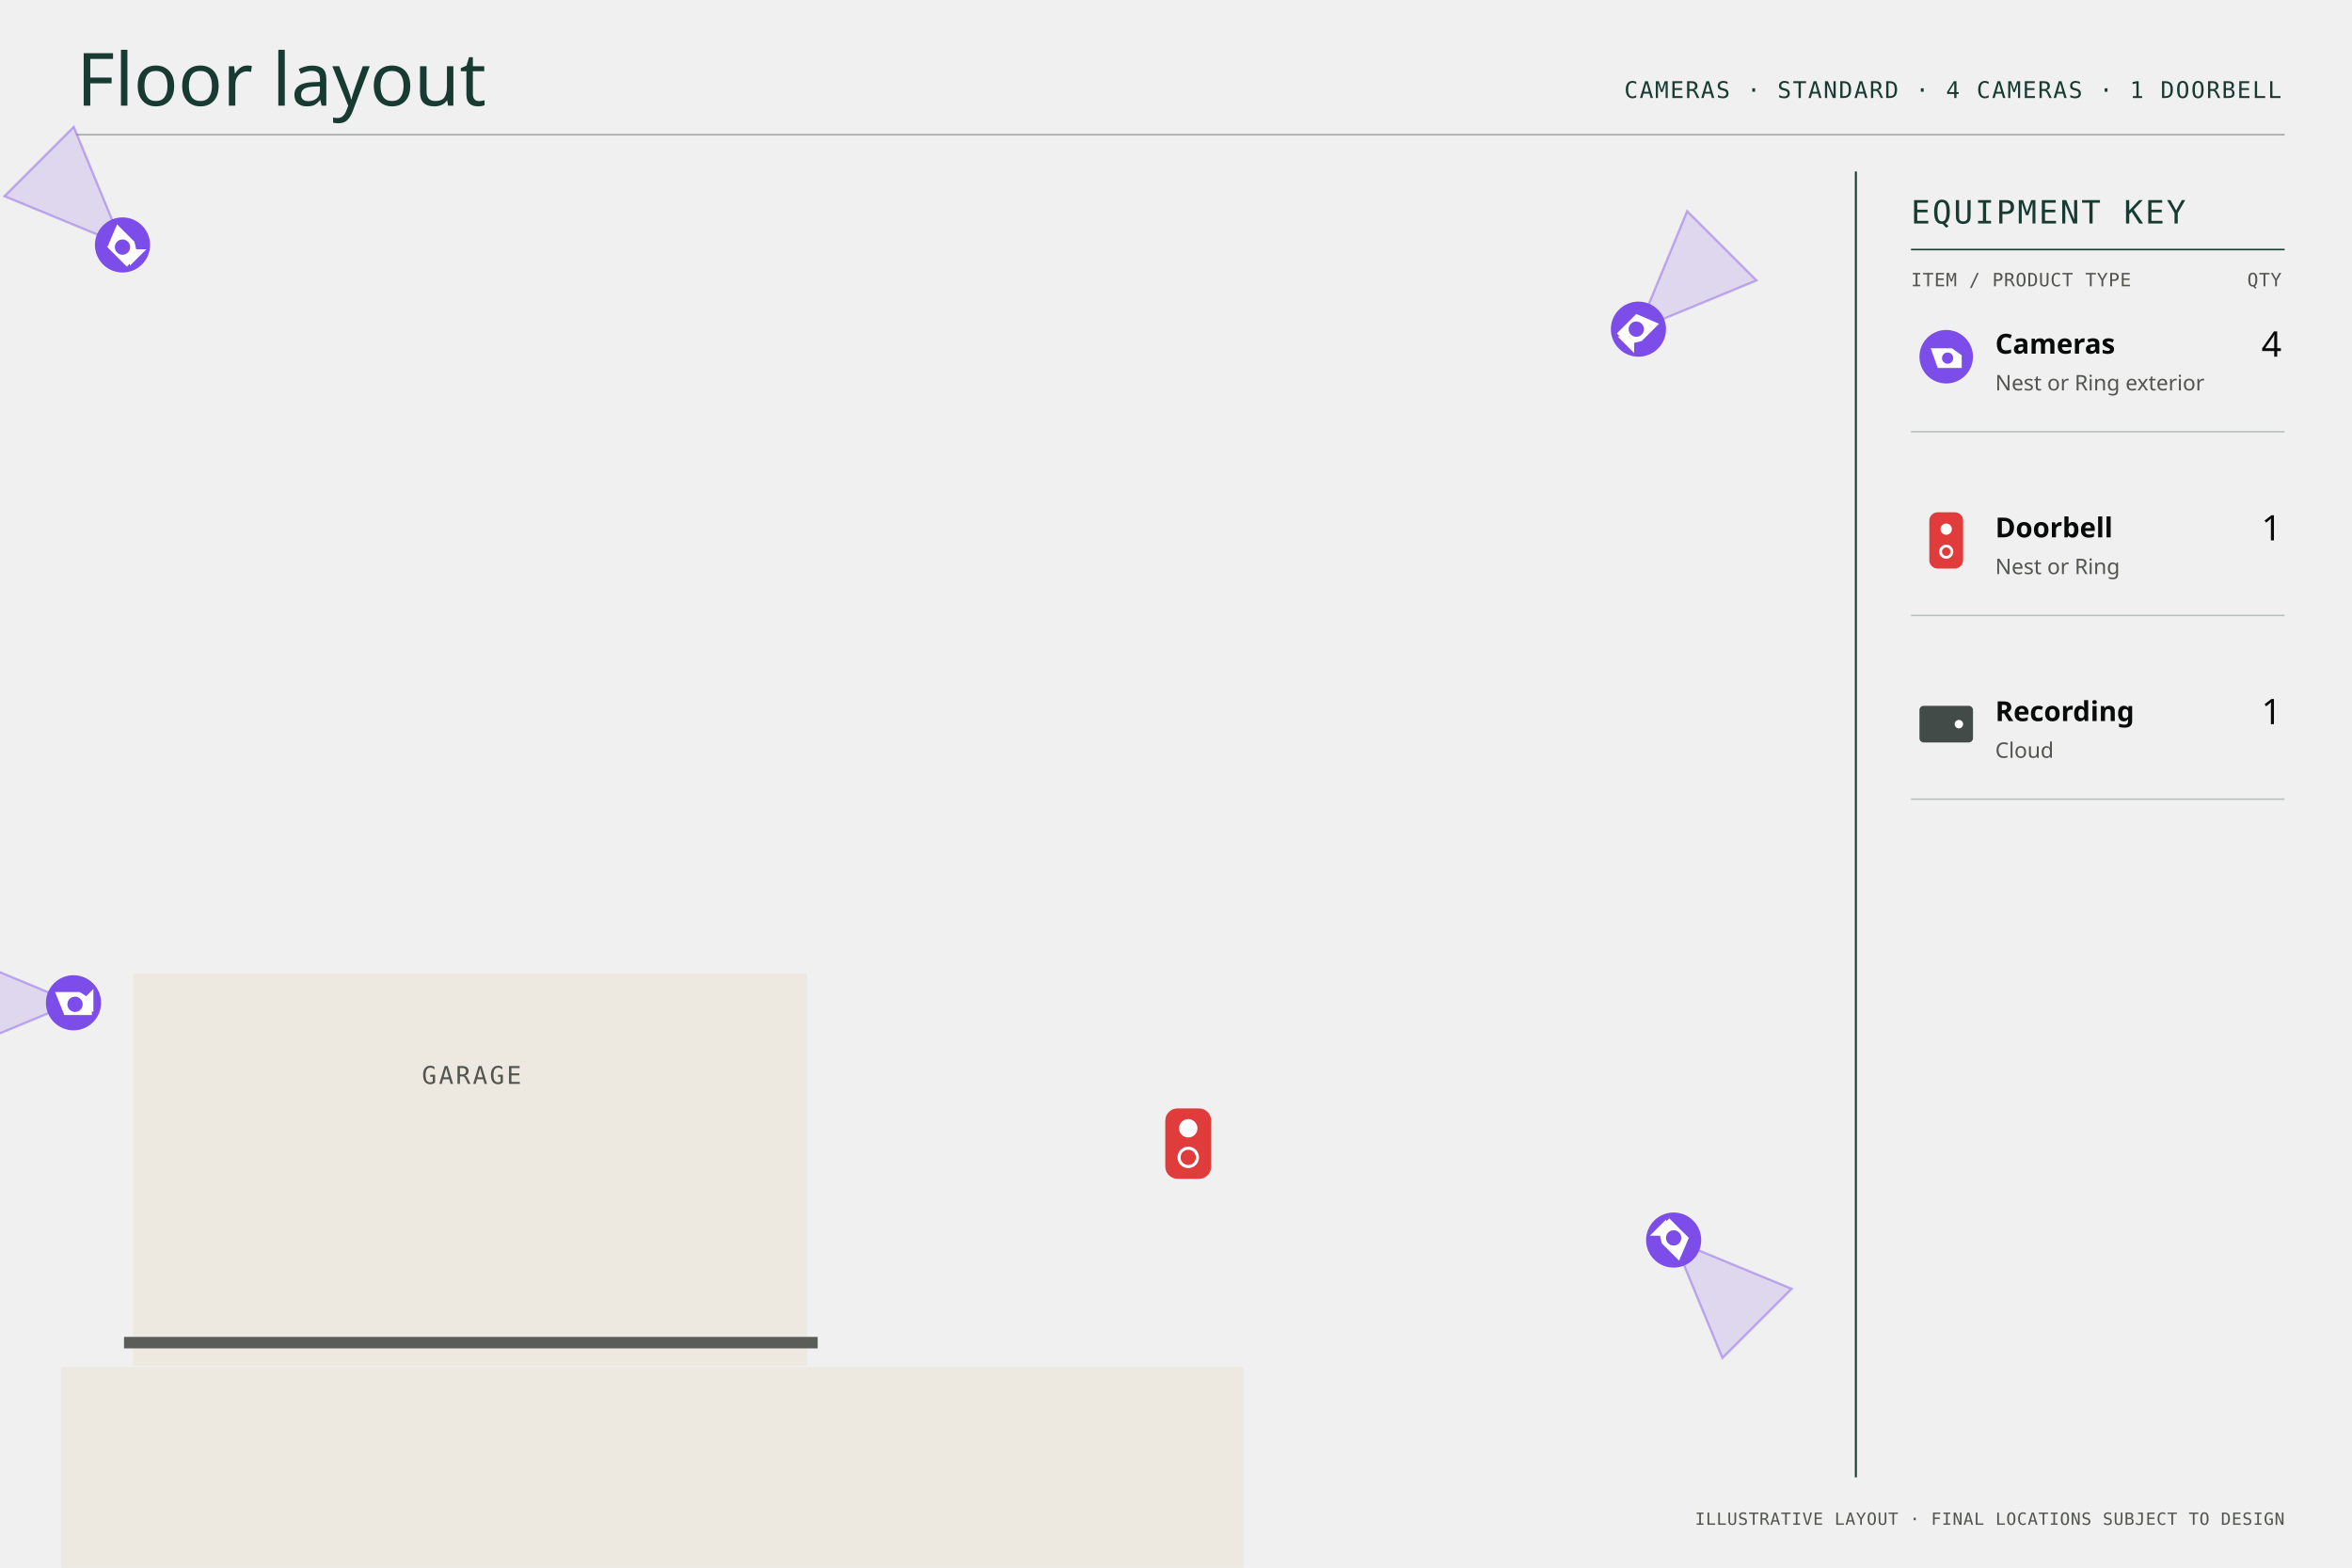
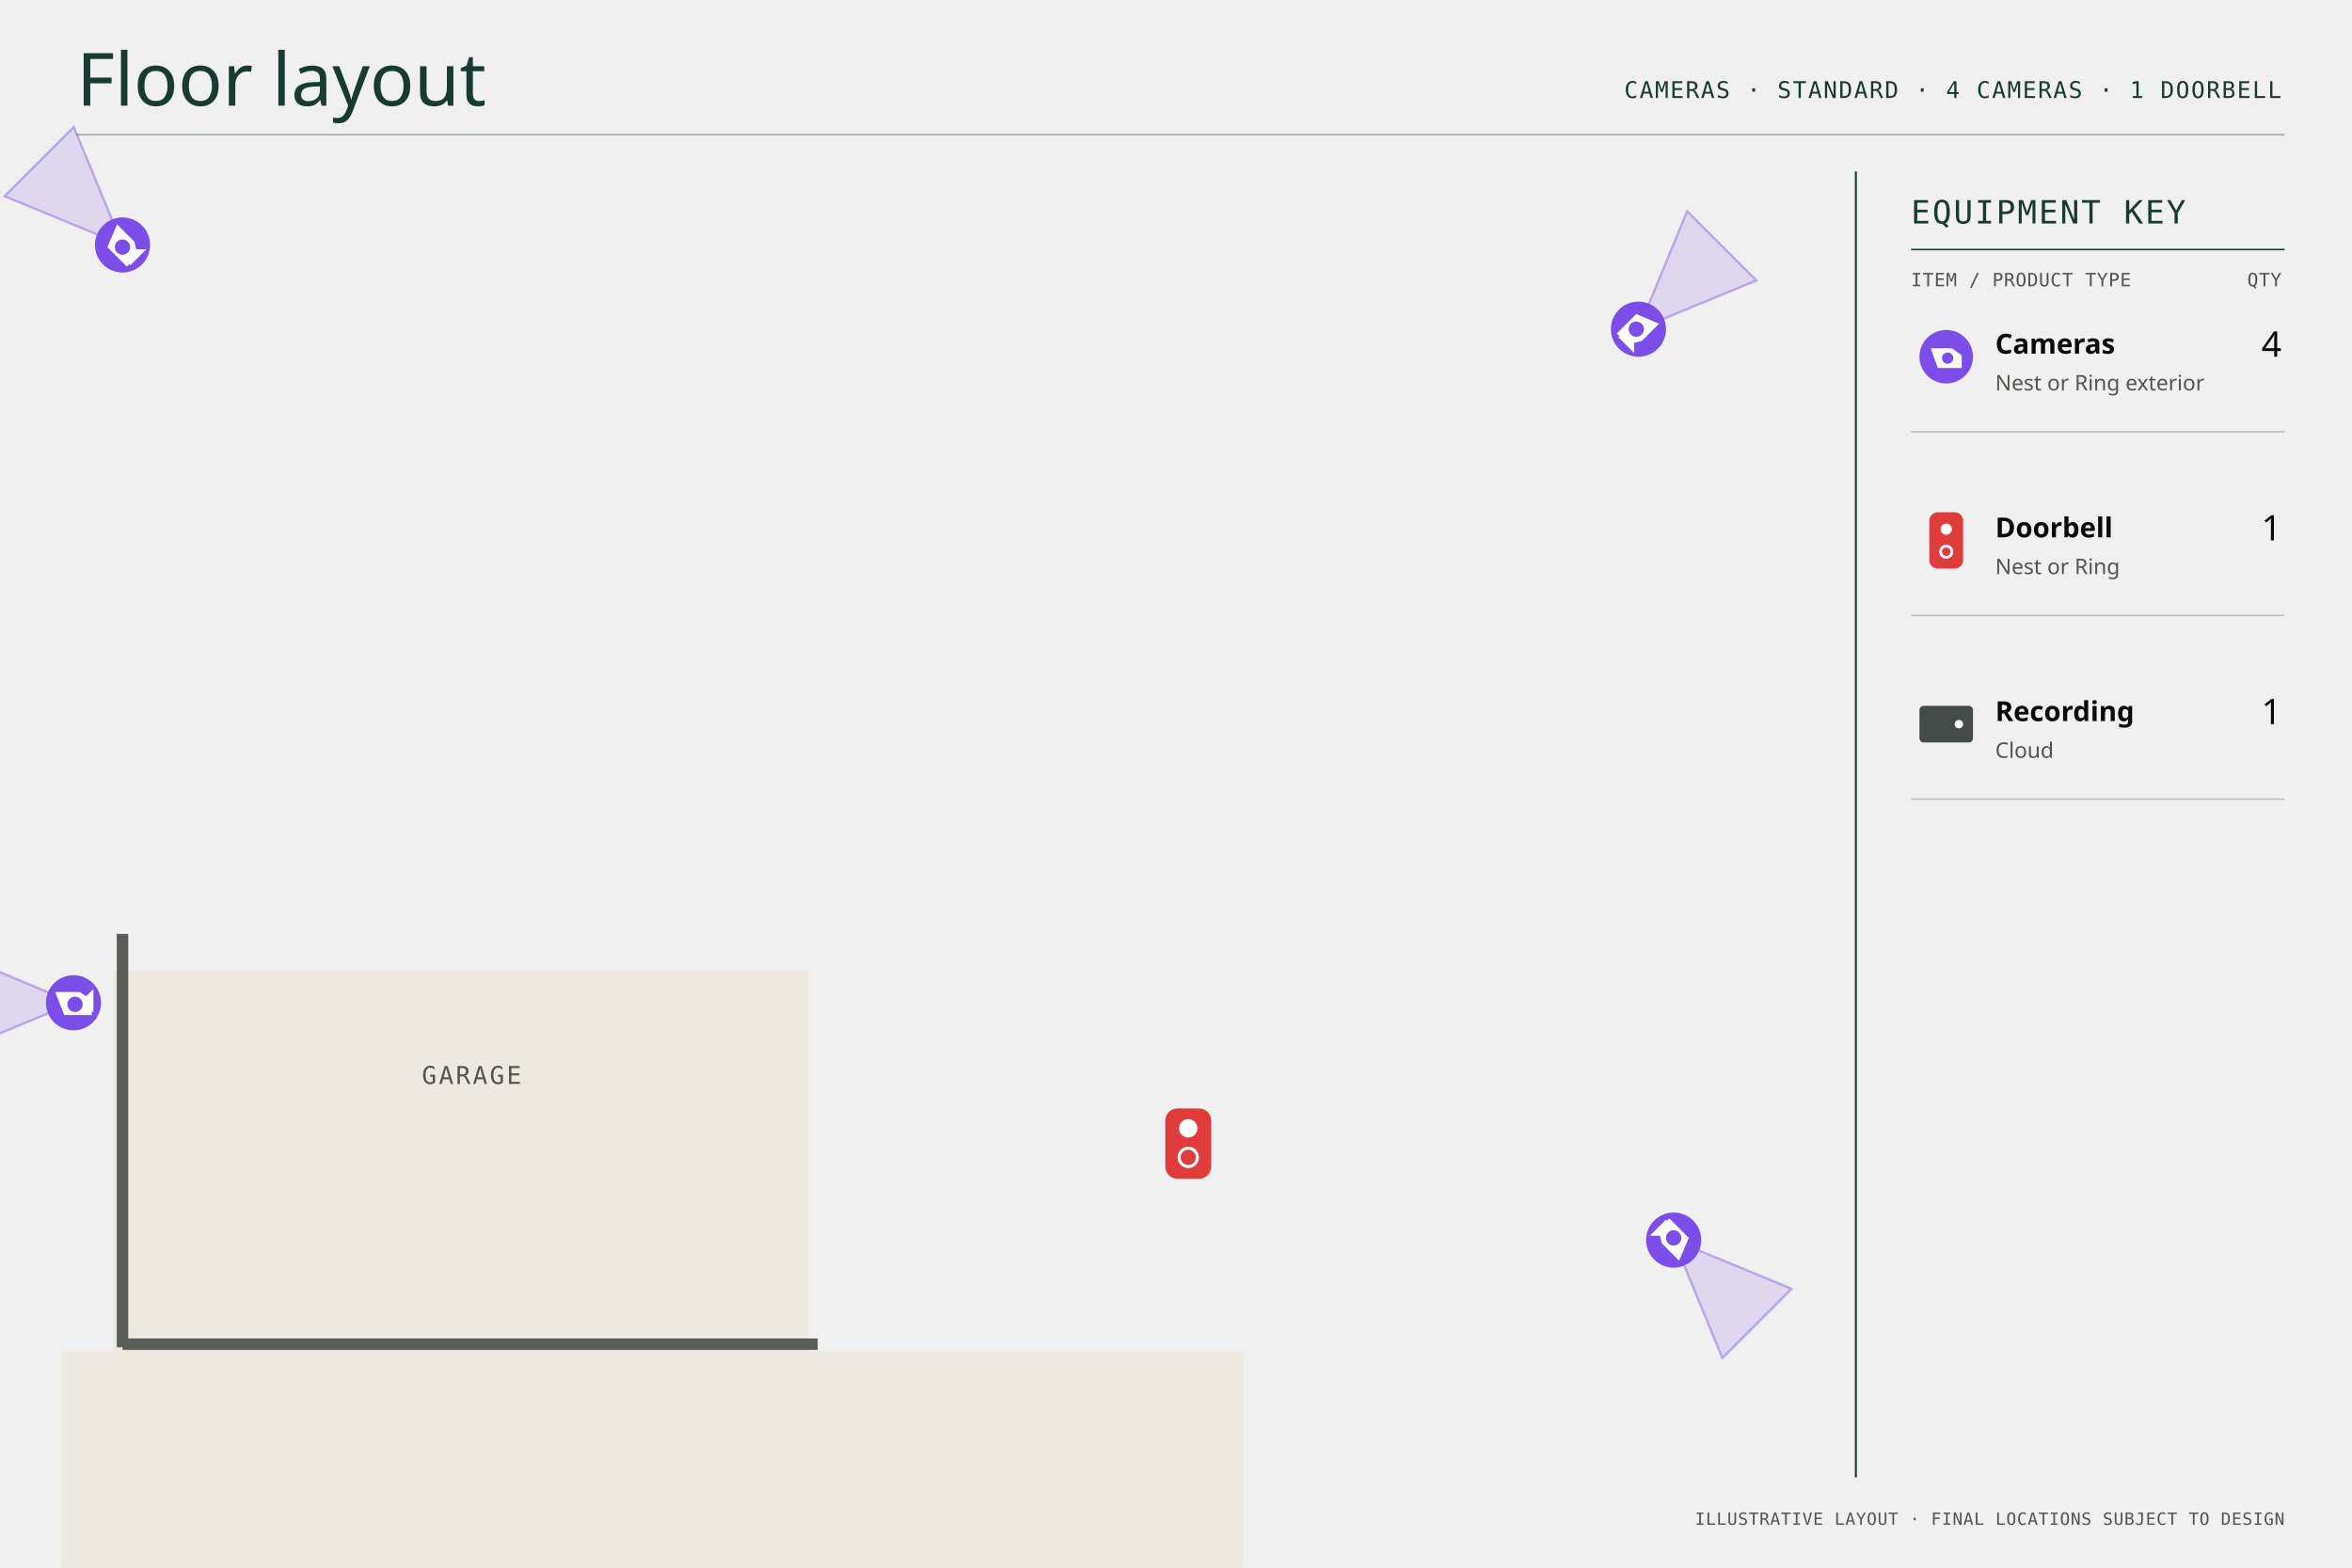
<svg xmlns="http://www.w3.org/2000/svg" viewBox="0 0 1536 1024" width="1536" height="1024" role="img" aria-label="Cameras Standard floor layout and equipment key">
  <text x="50" y="69" fill="#183B31" font-family="Schibsted Grotesk,sans-serif" font-size="48">Floor layout</text>
  <text x="1490" y="64" fill="#183B31" font-family="IBM Plex Mono,monospace" font-size="15" letter-spacing=".065em" text-anchor="end">CAMERAS · STANDARD · 4 CAMERAS · 1 DOORBELL</text>
  <line x1="50" y1="88" x2="1492" y2="88" stroke="#9DA7A3" stroke-width="1" />
  <g data-pradera-architectural-cleanup="garage" aria-label="Open garage architectural reference">
-     <rect x="87" y="636" width="440" height="256" fill="#EDE9E0" />
-     <rect x="40" y="893" width="772" height="131" fill="#EDE9E0" />
-     <line x1="81" y1="877" x2="534" y2="877" stroke="#5B5D58" stroke-width="7.5" />
+     <rect x="74" y="634" width="454" height="257" fill="#EDE9E0" />
+     <rect x="40" y="883" width="772" height="141" fill="#EDE9E0" />
+     <line x1="80" y1="610" x2="80" y2="880" stroke="#5B5D58" stroke-width="7.5" />
+     <line x1="80" y1="878" x2="534" y2="878" stroke="#5B5D58" stroke-width="7.5" />
    <text x="308" y="708" fill="#51544F" text-anchor="middle" font-family="IBM Plex Mono,monospace" font-size="16" font-weight="500" letter-spacing=".09em">GARAGE</text>
  </g>
  <g transform="translate(80,160) rotate(45)">
    <path d="M0 0L-77 -32L-77 32Z" fill="#7C4DE8" fill-opacity=".15" stroke="#7C4DE8" stroke-opacity=".42" stroke-width="1.5" />
    <circle r="18" fill="#7C4DE8" />
    <path d="M-12 -7h16l8 5v10h-18z" fill="white" />
    <circle cx="1" cy="1" r="5" fill="#7C4DE8" />
    <path d="M8 -4l5 -5v15l-5 -3" fill="white" />
  </g>
  <g transform="translate(1070,215) rotate(135)">
    <path d="M0 0L-77 -32L-77 32Z" fill="#7C4DE8" fill-opacity=".15" stroke="#7C4DE8" stroke-opacity=".42" stroke-width="1.5" />
    <circle r="18" fill="#7C4DE8" />
    <path d="M-12 -7h16l8 5v10h-18z" fill="white" />
    <circle cx="1" cy="1" r="5" fill="#7C4DE8" />
    <path d="M8 -4l5 -5v15l-5 -3" fill="white" />
  </g>
  <g transform="translate(48,655) rotate(0)">
    <path d="M0 0L-77 -32L-77 32Z" fill="#7C4DE8" fill-opacity=".15" stroke="#7C4DE8" stroke-opacity=".42" stroke-width="1.5" />
    <circle r="18" fill="#7C4DE8" />
    <path d="M-12 -7h16l8 5v10h-18z" fill="white" />
    <circle cx="1" cy="1" r="5" fill="#7C4DE8" />
    <path d="M8 -4l5 -5v15l-5 -3" fill="white" />
  </g>
  <g transform="translate(1093,810) rotate(-135)">
    <path d="M0 0L-77 -32L-77 32Z" fill="#7C4DE8" fill-opacity=".15" stroke="#7C4DE8" stroke-opacity=".42" stroke-width="1.5" />
    <circle r="18" fill="#7C4DE8" />
    <path d="M-12 -7h16l8 5v10h-18z" fill="white" />
    <circle cx="1" cy="1" r="5" fill="#7C4DE8" />
    <path d="M8 -4l5 -5v15l-5 -3" fill="white" />
  </g>
  <g transform="translate(776,747)">
    <rect x="-15" y="-23" width="30" height="46" rx="8" fill="#E03C3C" />
    <circle cy="-10" r="6" fill="white" />
    <circle cy="9" r="6" fill="none" stroke="white" stroke-width="2" />
  </g>
  <line x1="1212" y1="112" x2="1212" y2="965" stroke="#183B31" stroke-width="1.3" />
  <text x="1248" y="146" fill="#183B31" font-family="IBM Plex Mono,monospace" font-size="21" letter-spacing=".06em">EQUIPMENT KEY</text>
  <line x1="1248" y1="163" x2="1492" y2="163" stroke="#183B31" stroke-width="1" />
  <text x="1248" y="187" fill="#51544F" font-family="IBM Plex Mono,monospace" font-size="12" letter-spacing=".03em">ITEM / PRODUCT TYPE</text>
  <text x="1490" y="187" fill="#51544F" font-family="IBM Plex Mono,monospace" font-size="12" letter-spacing=".03em" text-anchor="end">QTY</text>
  <g transform="translate(1271,233) scale(0.92)">
    <circle r="19" fill="#7C4DE8" />
    <path d="M-11 -6h15l7 5v9h-17z" fill="white" />
    <circle cx="1" cy="1" r="4" fill="#7C4DE8" />
  </g>
  <text x="1303" y="231" fill="#090B0A" font-family="Instrument Sans,sans-serif" font-size="18" font-weight="600">Cameras</text>
  <text x="1303" y="255" fill="#51544F" font-family="Instrument Sans,sans-serif" font-size="14">Nest or Ring exterior</text>
  <text x="1490" y="233" fill="#090B0A" font-family="Instrument Sans,sans-serif" font-size="23" text-anchor="end">4</text>
  <line x1="1248" y1="282" x2="1492" y2="282" stroke="#B8C1BC" stroke-width="1" />
  <g transform="translate(1271,353) scale(0.92)">
    <rect x="-12" y="-20" width="24" height="40" rx="6" fill="#E03C3C" />
    <circle cy="-8" r="4" fill="white" />
    <circle cy="8" r="4" fill="none" stroke="white" stroke-width="2" />
  </g>
  <text x="1303" y="351" fill="#090B0A" font-family="Instrument Sans,sans-serif" font-size="18" font-weight="600">Doorbell</text>
  <text x="1303" y="375" fill="#51544F" font-family="Instrument Sans,sans-serif" font-size="14">Nest or Ring</text>
  <text x="1490" y="353" fill="#090B0A" font-family="Instrument Sans,sans-serif" font-size="23" text-anchor="end">1</text>
  <line x1="1248" y1="402" x2="1492" y2="402" stroke="#B8C1BC" stroke-width="1" />
  <g transform="translate(1271,473) scale(0.92)">
    <rect x="-19" y="-13" width="38" height="26" rx="3" fill="#434B48" />
    <circle cx="9" cy="0" r="3" fill="white" />
  </g>
  <text x="1303" y="471" fill="#090B0A" font-family="Instrument Sans,sans-serif" font-size="18" font-weight="600">Recording</text>
  <text x="1303" y="495" fill="#51544F" font-family="Instrument Sans,sans-serif" font-size="14">Cloud</text>
  <text x="1490" y="473" fill="#090B0A" font-family="Instrument Sans,sans-serif" font-size="23" text-anchor="end">1</text>
  <line x1="1248" y1="522" x2="1492" y2="522" stroke="#B8C1BC" stroke-width="1" />
  <text x="1492" y="996" fill="#51544F" font-family="IBM Plex Mono,monospace" font-size="11" letter-spacing=".035em" text-anchor="end">ILLUSTRATIVE LAYOUT · FINAL LOCATIONS SUBJECT TO DESIGN</text>
</svg>
